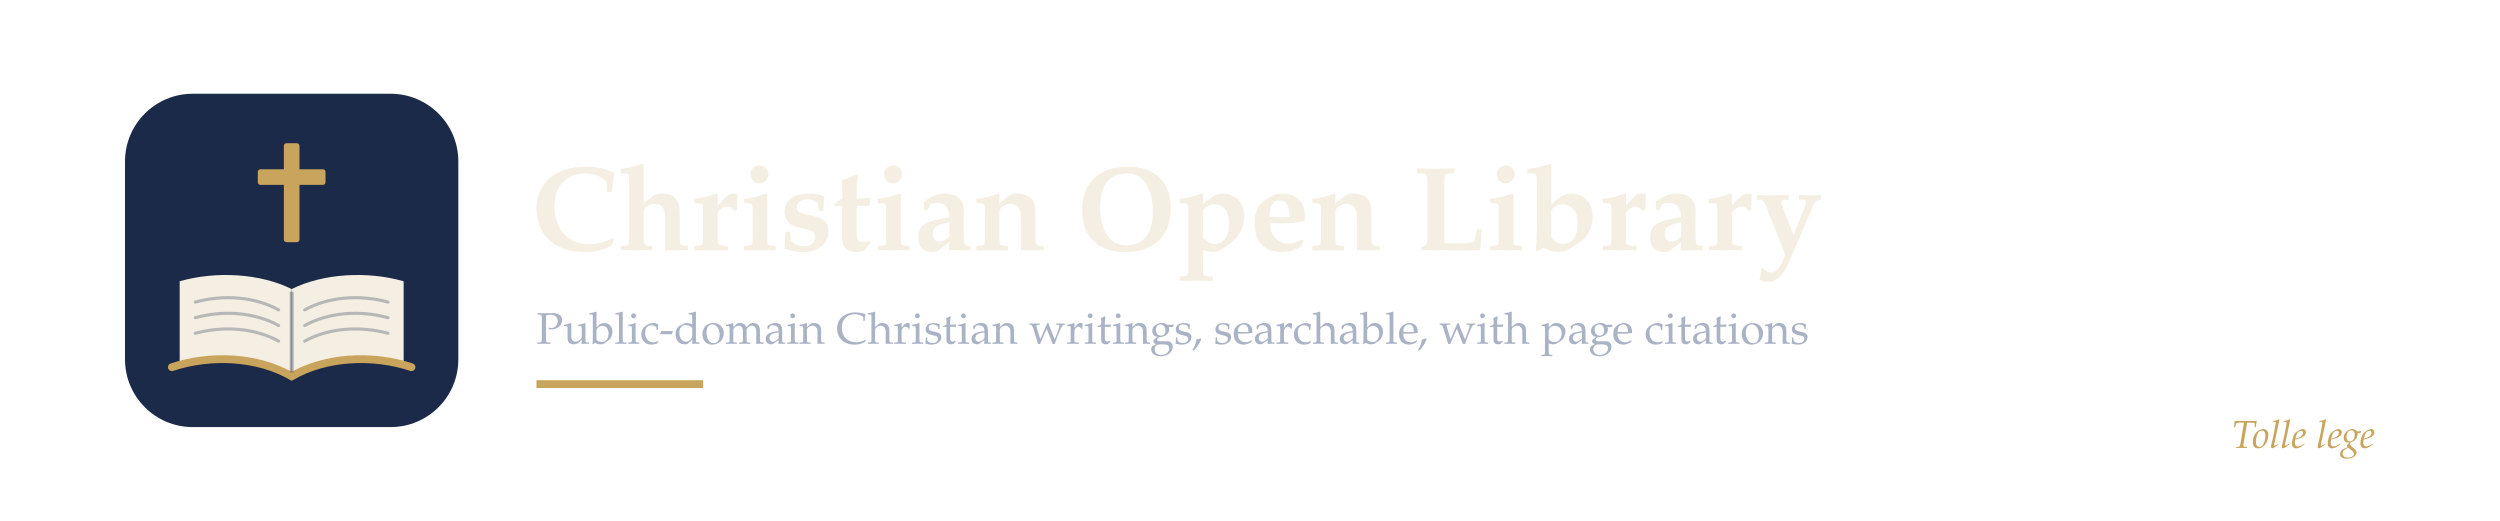
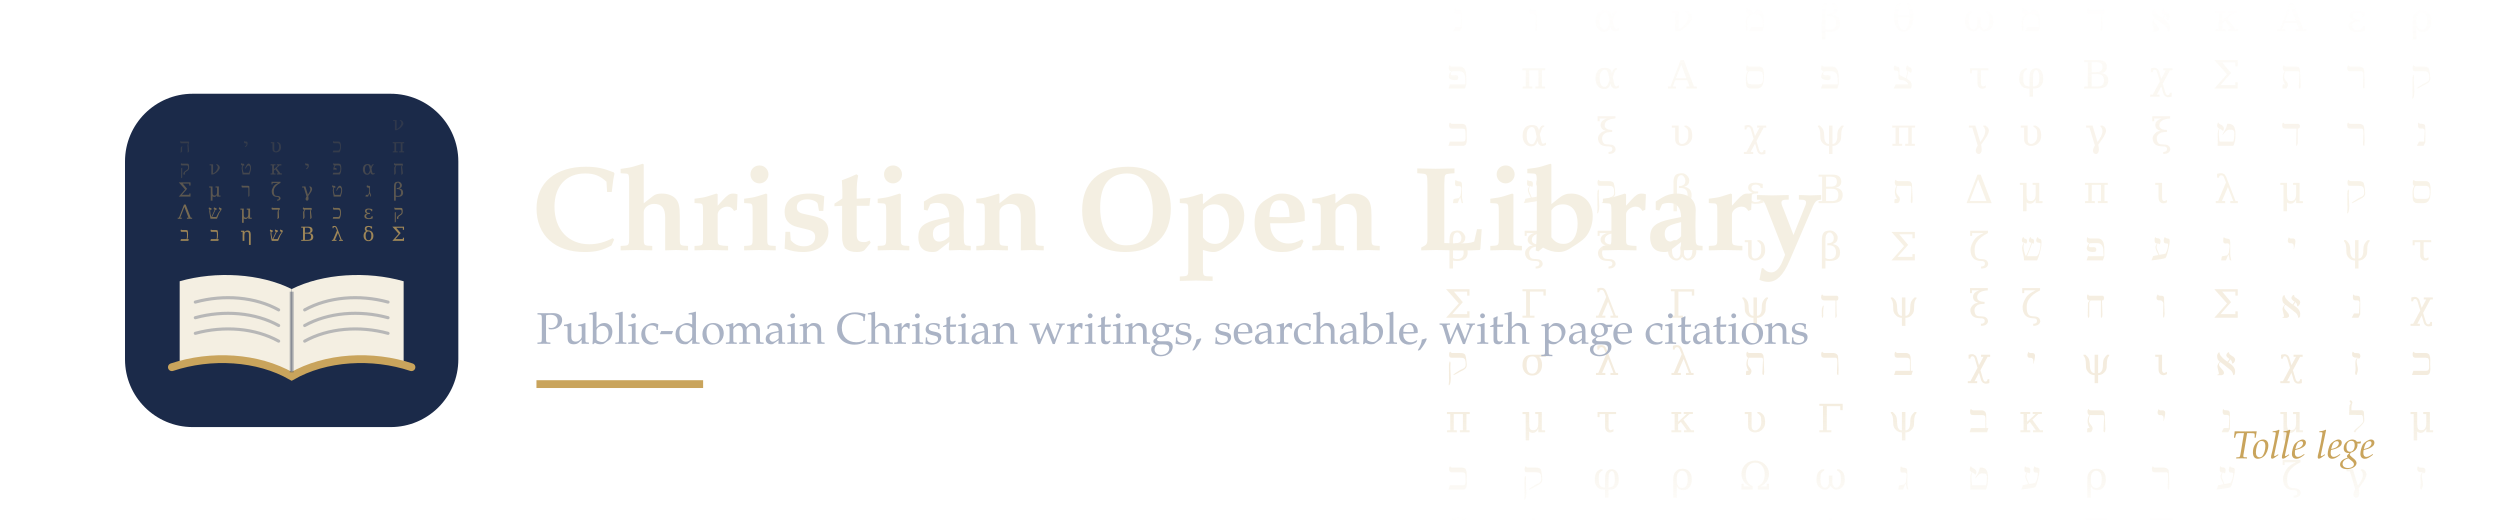
<svg xmlns="http://www.w3.org/2000/svg" viewBox="0 0 960 200" width="960" height="200" role="img" aria-label="Christian Open Library">
+   <style>.c{animation-name:fall;animation-timing-function:linear;animation-iteration-count:infinite}@keyframes fall{from{transform:translateY(-60px)}to{transform:translateY(60px)}}@media (prefers-reduced-motion: reduce){.c{animation:none}}</style>
+   <defs>
+     <linearGradient id="fh" x1="0" y1="0" x2="1" y2="0">
+       <stop offset="0" stop-color="#000" />
+       <stop offset="0.35" stop-color="#fff" />
+       <stop offset="1" stop-color="#fff" />
+     </linearGradient>
+     <linearGradient id="fv" x1="0" y1="0" x2="0" y2="1">
+       <stop offset="0" stop-color="#000" />
+       <stop offset="0.25" stop-color="#fff" />
+       <stop offset="0.75" stop-color="#fff" />
+       <stop offset="1" stop-color="#000" />
+     </linearGradient>
+     <mask id="mh" maskUnits="userSpaceOnUse" x="0" y="0" width="960" height="200">
+       <rect width="960" height="200" fill="url(#fh)" />
+     </mask>
+     <mask id="mv" maskUnits="userSpaceOnUse" x="0" y="0" width="960" height="200">
+       <rect width="960" height="200" fill="url(#fv)" />
+     </mask>
+   </defs>
+   <g mask="url(#mh)">
+     <g mask="url(#mv)" font-family="'DejaVu Serif', Georgia, serif">
+       <g class="c" style="animation-duration:70s">
+         <text x="560" y="-76" font-size="15" fill="#c9a45c" fill-opacity="0.06" text-anchor="middle">ρ</text>
+         <text x="560" y="-54" font-size="15" fill="#c9a45c" fill-opacity="0.06" text-anchor="middle">פ</text>
+         <text x="560" y="-32" font-size="15" fill="#c9a45c" fill-opacity="0.07" text-anchor="middle">ψ</text>
+         <text x="560" y="-10" font-size="15" fill="#c9a45c" fill-opacity="0.08" text-anchor="middle">ר</text>
+         <text x="560" y="12" font-size="15" fill="#c9a45c" fill-opacity="0.09" text-anchor="middle">נ</text>
+         <text x="560" y="34" font-size="15" fill="#c9a45c" fill-opacity="0.11" text-anchor="middle">פ</text>
+         <text x="560" y="56" font-size="15" fill="#c9a45c" fill-opacity="0.12" text-anchor="middle">כ</text>
+         <text x="560" y="78" font-size="15" fill="#c9a45c" fill-opacity="0.14" text-anchor="middle">ג</text>
+         <text x="560" y="100" font-size="15" fill="#c9a45c" fill-opacity="0.16" text-anchor="middle">β</text>
+         <text x="560" y="122" font-size="15" fill="#c9a45c" fill-opacity="0.18" text-anchor="middle">Σ</text>
+         <text x="560" y="144" font-size="15" fill="#c9a45c" fill-opacity="0.20" text-anchor="middle">ק</text>
+         <text x="560" y="166" font-size="15" fill="#c9a45c" fill-opacity="0.22" text-anchor="middle">π</text>
+         <text x="560" y="188" font-size="15" fill="#c9a45c" fill-opacity="0.25" text-anchor="middle">כ</text>
+         <text x="560" y="210" font-size="15" fill="#c9a45c" fill-opacity="0.27" text-anchor="middle">δ</text>
+         <text x="560" y="232" font-size="15" fill="#c9a45c" fill-opacity="0.30" text-anchor="middle">λ</text>
+         <text x="589" y="-120" font-size="15" fill="#c9a45c" fill-opacity="0.05" text-anchor="middle">ω</text>
+         <text x="589" y="-98" font-size="15" fill="#c9a45c" fill-opacity="0.05" text-anchor="middle">Ω</text>
+         <text x="589" y="-76" font-size="15" fill="#c9a45c" fill-opacity="0.06" text-anchor="middle">π</text>
+         <text x="589" y="-54" font-size="15" fill="#c9a45c" fill-opacity="0.06" text-anchor="middle">Α</text>
+         <text x="589" y="-32" font-size="15" fill="#c9a45c" fill-opacity="0.07" text-anchor="middle">ד</text>
+         <text x="589" y="-10" font-size="15" fill="#c9a45c" fill-opacity="0.08" text-anchor="middle">η</text>
+         <text x="589" y="12" font-size="15" fill="#c9a45c" fill-opacity="0.09" text-anchor="middle">ו</text>
+         <text x="589" y="34" font-size="15" fill="#c9a45c" fill-opacity="0.11" text-anchor="middle">π</text>
+         <text x="589" y="56" font-size="15" fill="#c9a45c" fill-opacity="0.12" text-anchor="middle">α</text>
+         <text x="589" y="78" font-size="15" fill="#c9a45c" fill-opacity="0.14" text-anchor="middle">ע</text>
+         <text x="589" y="100" font-size="15" fill="#c9a45c" fill-opacity="0.16" text-anchor="middle">ξ</text>
+         <text x="589" y="122" font-size="15" fill="#c9a45c" fill-opacity="0.18" text-anchor="middle">Γ</text>
+         <text x="589" y="144" font-size="15" fill="#c9a45c" fill-opacity="0.20" text-anchor="middle">σ</text>
+         <text x="589" y="166" font-size="15" fill="#c9a45c" fill-opacity="0.22" text-anchor="middle">μ</text>
+         <text x="589" y="188" font-size="15" fill="#c9a45c" fill-opacity="0.25" text-anchor="middle">ק</text>
+         <text x="589" y="210" font-size="15" fill="#c9a45c" fill-opacity="0.27" text-anchor="middle">Α</text>
+         <text x="589" y="232" font-size="15" fill="#c9a45c" fill-opacity="0.30" text-anchor="middle">λ</text>
+         <text x="617" y="-120" font-size="15" fill="#c9a45c" fill-opacity="0.05" text-anchor="middle">ι</text>
+         <text x="617" y="-98" font-size="15" fill="#c9a45c" fill-opacity="0.05" text-anchor="middle">ט</text>
+         <text x="617" y="-76" font-size="15" fill="#c9a45c" fill-opacity="0.06" text-anchor="middle">ט</text>
+         <text x="617" y="-54" font-size="15" fill="#c9a45c" fill-opacity="0.06" text-anchor="middle">Λ</text>
+         <text x="617" y="-32" font-size="15" fill="#c9a45c" fill-opacity="0.07" text-anchor="middle">ι</text>
+         <text x="617" y="-10" font-size="15" fill="#c9a45c" fill-opacity="0.08" text-anchor="middle">ι</text>
+         <text x="617" y="12" font-size="15" fill="#c9a45c" fill-opacity="0.09" text-anchor="middle">α</text>
+         <text x="617" y="34" font-size="15" fill="#c9a45c" fill-opacity="0.11" text-anchor="middle">α</text>
+         <text x="617" y="56" font-size="15" fill="#c9a45c" fill-opacity="0.12" text-anchor="middle">ξ</text>
+         <text x="617" y="78" font-size="15" fill="#c9a45c" fill-opacity="0.14" text-anchor="middle">ק</text>
+         <text x="617" y="100" font-size="15" fill="#c9a45c" fill-opacity="0.16" text-anchor="middle">ξ</text>
+         <text x="617" y="122" font-size="15" fill="#c9a45c" fill-opacity="0.18" text-anchor="middle">λ</text>
+         <text x="617" y="144" font-size="15" fill="#c9a45c" fill-opacity="0.20" text-anchor="middle">λ</text>
+         <text x="617" y="166" font-size="15" fill="#c9a45c" fill-opacity="0.22" text-anchor="middle">τ</text>
+         <text x="617" y="188" font-size="15" fill="#c9a45c" fill-opacity="0.25" text-anchor="middle">φ</text>
+         <text x="617" y="210" font-size="15" fill="#c9a45c" fill-opacity="0.27" text-anchor="middle">ν</text>
+         <text x="617" y="232" font-size="15" fill="#c9a45c" fill-opacity="0.30" text-anchor="middle">ד</text>
+         <text x="646" y="-76" font-size="15" fill="#c9a45c" fill-opacity="0.06" text-anchor="middle">י</text>
+         <text x="646" y="-54" font-size="15" fill="#c9a45c" fill-opacity="0.06" text-anchor="middle">ξ</text>
+         <text x="646" y="-32" font-size="15" fill="#c9a45c" fill-opacity="0.07" text-anchor="middle">μ</text>
+         <text x="646" y="-10" font-size="15" fill="#c9a45c" fill-opacity="0.08" text-anchor="middle">נ</text>
+         <text x="646" y="12" font-size="15" fill="#c9a45c" fill-opacity="0.09" text-anchor="middle">ν</text>
+         <text x="646" y="34" font-size="15" fill="#c9a45c" fill-opacity="0.11" text-anchor="middle">Α</text>
+         <text x="646" y="56" font-size="15" fill="#c9a45c" fill-opacity="0.12" text-anchor="middle">υ</text>
+         <text x="646" y="78" font-size="15" fill="#c9a45c" fill-opacity="0.14" text-anchor="middle">β</text>
+         <text x="646" y="100" font-size="15" fill="#c9a45c" fill-opacity="0.16" text-anchor="middle">ω</text>
+         <text x="646" y="122" font-size="15" fill="#c9a45c" fill-opacity="0.18" text-anchor="middle">Γ</text>
+         <text x="646" y="144" font-size="15" fill="#c9a45c" fill-opacity="0.20" text-anchor="middle">λ</text>
+         <text x="646" y="166" font-size="15" fill="#c9a45c" fill-opacity="0.22" text-anchor="middle">κ</text>
+         <text x="646" y="188" font-size="15" fill="#c9a45c" fill-opacity="0.25" text-anchor="middle">ρ</text>
+         <text x="646" y="210" font-size="15" fill="#c9a45c" fill-opacity="0.27" text-anchor="middle">ε</text>
+         <text x="646" y="232" font-size="15" fill="#c9a45c" fill-opacity="0.30" text-anchor="middle">χ</text>
+         <text x="674" y="-98" font-size="15" fill="#c9a45c" fill-opacity="0.05" text-anchor="middle">ת</text>
+         <text x="674" y="-76" font-size="15" fill="#c9a45c" fill-opacity="0.06" text-anchor="middle">ח</text>
+         <text x="674" y="-54" font-size="15" fill="#c9a45c" fill-opacity="0.06" text-anchor="middle">ז</text>
+         <text x="674" y="-32" font-size="15" fill="#c9a45c" fill-opacity="0.07" text-anchor="middle">α</text>
+         <text x="674" y="-10" font-size="15" fill="#c9a45c" fill-opacity="0.08" text-anchor="middle">ח</text>
+         <text x="674" y="12" font-size="15" fill="#c9a45c" fill-opacity="0.09" text-anchor="middle">מ</text>
+         <text x="674" y="34" font-size="15" fill="#c9a45c" fill-opacity="0.11" text-anchor="middle">ס</text>
+         <text x="674" y="56" font-size="15" fill="#c9a45c" fill-opacity="0.12" text-anchor="middle">χ</text>
+         <text x="674" y="78" font-size="15" fill="#c9a45c" fill-opacity="0.14" text-anchor="middle">ε</text>
+         <text x="674" y="100" font-size="15" fill="#c9a45c" fill-opacity="0.16" text-anchor="middle">υ</text>
+         <text x="674" y="122" font-size="15" fill="#c9a45c" fill-opacity="0.18" text-anchor="middle">ψ</text>
+         <text x="674" y="144" font-size="15" fill="#c9a45c" fill-opacity="0.20" text-anchor="middle">ת</text>
+         <text x="674" y="166" font-size="15" fill="#c9a45c" fill-opacity="0.22" text-anchor="middle">υ</text>
+         <text x="674" y="188" font-size="15" fill="#c9a45c" fill-opacity="0.25" text-anchor="middle">Ω</text>
+         <text x="674" y="210" font-size="15" fill="#c9a45c" fill-opacity="0.27" text-anchor="middle">נ</text>
+         <text x="674" y="232" font-size="15" fill="#c9a45c" fill-opacity="0.30" text-anchor="middle">φ</text>
+         <text x="703" y="-120" font-size="15" fill="#c9a45c" fill-opacity="0.05" text-anchor="middle">Ω</text>
+         <text x="703" y="-98" font-size="15" fill="#c9a45c" fill-opacity="0.05" text-anchor="middle">Ω</text>
+         <text x="703" y="-76" font-size="15" fill="#c9a45c" fill-opacity="0.06" text-anchor="middle">ס</text>
+         <text x="703" y="-54" font-size="15" fill="#c9a45c" fill-opacity="0.06" text-anchor="middle">μ</text>
+         <text x="703" y="-32" font-size="15" fill="#c9a45c" fill-opacity="0.07" text-anchor="middle">δ</text>
+         <text x="703" y="-10" font-size="15" fill="#c9a45c" fill-opacity="0.08" text-anchor="middle">ρ</text>
+         <text x="703" y="12" font-size="15" fill="#c9a45c" fill-opacity="0.09" text-anchor="middle">β</text>
+         <text x="703" y="34" font-size="15" fill="#c9a45c" fill-opacity="0.11" text-anchor="middle">פ</text>
+         <text x="703" y="56" font-size="15" fill="#c9a45c" fill-opacity="0.12" text-anchor="middle">ψ</text>
+         <text x="703" y="78" font-size="15" fill="#c9a45c" fill-opacity="0.14" text-anchor="middle">Β</text>
+         <text x="703" y="100" font-size="15" fill="#c9a45c" fill-opacity="0.16" text-anchor="middle">β</text>
+         <text x="703" y="122" font-size="15" fill="#c9a45c" fill-opacity="0.18" text-anchor="middle">ה</text>
+         <text x="703" y="144" font-size="15" fill="#c9a45c" fill-opacity="0.20" text-anchor="middle">ר</text>
+         <text x="703" y="166" font-size="15" fill="#c9a45c" fill-opacity="0.22" text-anchor="middle">Γ</text>
+         <text x="703" y="188" font-size="15" fill="#c9a45c" fill-opacity="0.25" text-anchor="middle">ω</text>
+         <text x="703" y="210" font-size="15" fill="#c9a45c" fill-opacity="0.27" text-anchor="middle">Α</text>
+         <text x="703" y="232" font-size="15" fill="#c9a45c" fill-opacity="0.30" text-anchor="middle">ז</text>
+         <text x="731" y="-120" font-size="15" fill="#c9a45c" fill-opacity="0.05" text-anchor="middle">Λ</text>
+         <text x="731" y="-98" font-size="15" fill="#c9a45c" fill-opacity="0.05" text-anchor="middle">γ</text>
+         <text x="731" y="-76" font-size="15" fill="#c9a45c" fill-opacity="0.06" text-anchor="middle">ס</text>
+         <text x="731" y="-54" font-size="15" fill="#c9a45c" fill-opacity="0.06" text-anchor="middle">μ</text>
+         <text x="731" y="-32" font-size="15" fill="#c9a45c" fill-opacity="0.07" text-anchor="middle">ט</text>
+         <text x="731" y="-10" font-size="15" fill="#c9a45c" fill-opacity="0.08" text-anchor="middle">ν</text>
+         <text x="731" y="12" font-size="15" fill="#c9a45c" fill-opacity="0.09" text-anchor="middle">θ</text>
+         <text x="731" y="34" font-size="15" fill="#c9a45c" fill-opacity="0.11" text-anchor="middle">צ</text>
+         <text x="731" y="56" font-size="15" fill="#c9a45c" fill-opacity="0.12" text-anchor="middle">π</text>
+         <text x="731" y="78" font-size="15" fill="#c9a45c" fill-opacity="0.14" text-anchor="middle">ת</text>
+         <text x="731" y="100" font-size="15" fill="#c9a45c" fill-opacity="0.16" text-anchor="middle">Σ</text>
+         <text x="731" y="122" font-size="15" fill="#c9a45c" fill-opacity="0.18" text-anchor="middle">ψ</text>
+         <text x="731" y="144" font-size="15" fill="#c9a45c" fill-opacity="0.20" text-anchor="middle">ב</text>
+         <text x="731" y="166" font-size="15" fill="#c9a45c" fill-opacity="0.22" text-anchor="middle">ψ</text>
+         <text x="731" y="188" font-size="15" fill="#c9a45c" fill-opacity="0.25" text-anchor="middle">ג</text>
+         <text x="731" y="210" font-size="15" fill="#c9a45c" fill-opacity="0.27" text-anchor="middle">ρ</text>
+         <text x="731" y="232" font-size="15" fill="#c9a45c" fill-opacity="0.30" text-anchor="middle">ק</text>
+         <text x="760" y="-98" font-size="15" fill="#c9a45c" fill-opacity="0.05" text-anchor="middle">η</text>
+         <text x="760" y="-76" font-size="15" fill="#c9a45c" fill-opacity="0.06" text-anchor="middle">ז</text>
+         <text x="760" y="-54" font-size="15" fill="#c9a45c" fill-opacity="0.06" text-anchor="middle">פ</text>
+         <text x="760" y="-32" font-size="15" fill="#c9a45c" fill-opacity="0.07" text-anchor="middle">ק</text>
+         <text x="760" y="-10" font-size="15" fill="#c9a45c" fill-opacity="0.08" text-anchor="middle">ש</text>
+         <text x="760" y="12" font-size="15" fill="#c9a45c" fill-opacity="0.09" text-anchor="middle">ω</text>
+         <text x="760" y="34" font-size="15" fill="#c9a45c" fill-opacity="0.11" text-anchor="middle">τ</text>
+         <text x="760" y="56" font-size="15" fill="#c9a45c" fill-opacity="0.12" text-anchor="middle">γ</text>
+         <text x="760" y="78" font-size="15" fill="#c9a45c" fill-opacity="0.14" text-anchor="middle">Δ</text>
+         <text x="760" y="100" font-size="15" fill="#c9a45c" fill-opacity="0.16" text-anchor="middle">ζ</text>
+         <text x="760" y="122" font-size="15" fill="#c9a45c" fill-opacity="0.18" text-anchor="middle">ξ</text>
+         <text x="760" y="144" font-size="15" fill="#c9a45c" fill-opacity="0.20" text-anchor="middle">χ</text>
+         <text x="760" y="166" font-size="15" fill="#c9a45c" fill-opacity="0.22" text-anchor="middle">ב</text>
+         <text x="760" y="188" font-size="15" fill="#c9a45c" fill-opacity="0.25" text-anchor="middle">ט</text>
+         <text x="760" y="210" font-size="15" fill="#c9a45c" fill-opacity="0.27" text-anchor="middle">ω</text>
+         <text x="760" y="232" font-size="15" fill="#c9a45c" fill-opacity="0.30" text-anchor="middle">κ</text>
+       </g>
+       <g class="c" style="animation-duration:95s">
+         <text x="780" y="-98" font-size="15" fill="#c9a45c" fill-opacity="0.05" text-anchor="middle">σ</text>
+         <text x="780" y="-76" font-size="15" fill="#c9a45c" fill-opacity="0.06" text-anchor="middle">נ</text>
+         <text x="780" y="-54" font-size="15" fill="#c9a45c" fill-opacity="0.06" text-anchor="middle">ד</text>
+         <text x="780" y="-32" font-size="15" fill="#c9a45c" fill-opacity="0.07" text-anchor="middle">ζ</text>
+         <text x="780" y="-10" font-size="15" fill="#c9a45c" fill-opacity="0.08" text-anchor="middle">υ</text>
+         <text x="780" y="12" font-size="15" fill="#c9a45c" fill-opacity="0.09" text-anchor="middle">מ</text>
+         <text x="780" y="34" font-size="15" fill="#c9a45c" fill-opacity="0.11" text-anchor="middle">φ</text>
+         <text x="780" y="56" font-size="15" fill="#c9a45c" fill-opacity="0.12" text-anchor="middle">υ</text>
+         <text x="780" y="78" font-size="15" fill="#c9a45c" fill-opacity="0.14" text-anchor="middle">μ</text>
+         <text x="780" y="100" font-size="15" fill="#c9a45c" fill-opacity="0.16" text-anchor="middle">ש</text>
+         <text x="780" y="122" font-size="15" fill="#c9a45c" fill-opacity="0.18" text-anchor="middle">ζ</text>
+         <text x="780" y="144" font-size="15" fill="#c9a45c" fill-opacity="0.20" text-anchor="middle">י</text>
+         <text x="780" y="166" font-size="15" fill="#c9a45c" fill-opacity="0.22" text-anchor="middle">κ</text>
+         <text x="780" y="188" font-size="15" fill="#c9a45c" fill-opacity="0.25" text-anchor="middle">ע</text>
+         <text x="780" y="210" font-size="15" fill="#c9a45c" fill-opacity="0.27" text-anchor="middle">נ</text>
+         <text x="780" y="232" font-size="15" fill="#c9a45c" fill-opacity="0.30" text-anchor="middle">υ</text>
+         <text x="805" y="-98" font-size="15" fill="#c9a45c" fill-opacity="0.05" text-anchor="middle">λ</text>
+         <text x="805" y="-76" font-size="15" fill="#c9a45c" fill-opacity="0.06" text-anchor="middle">ע</text>
+         <text x="805" y="-54" font-size="15" fill="#c9a45c" fill-opacity="0.06" text-anchor="middle">δ</text>
+         <text x="805" y="-32" font-size="15" fill="#c9a45c" fill-opacity="0.07" text-anchor="middle">ζ</text>
+         <text x="805" y="-10" font-size="15" fill="#c9a45c" fill-opacity="0.08" text-anchor="middle">ח</text>
+         <text x="805" y="12" font-size="15" fill="#c9a45c" fill-opacity="0.09" text-anchor="middle">ד</text>
+         <text x="805" y="34" font-size="15" fill="#c9a45c" fill-opacity="0.11" text-anchor="middle">Β</text>
+         <text x="805" y="56" font-size="15" fill="#c9a45c" fill-opacity="0.12" text-anchor="middle">γ</text>
+         <text x="805" y="78" font-size="15" fill="#c9a45c" fill-opacity="0.14" text-anchor="middle">π</text>
+         <text x="805" y="100" font-size="15" fill="#c9a45c" fill-opacity="0.16" text-anchor="middle">פ</text>
+         <text x="805" y="122" font-size="15" fill="#c9a45c" fill-opacity="0.18" text-anchor="middle">ח</text>
+         <text x="805" y="144" font-size="15" fill="#c9a45c" fill-opacity="0.20" text-anchor="middle">ψ</text>
+         <text x="805" y="166" font-size="15" fill="#c9a45c" fill-opacity="0.22" text-anchor="middle">ת</text>
+         <text x="805" y="188" font-size="15" fill="#c9a45c" fill-opacity="0.25" text-anchor="middle">ρ</text>
+         <text x="805" y="210" font-size="15" fill="#c9a45c" fill-opacity="0.27" text-anchor="middle">Σ</text>
+         <text x="805" y="232" font-size="15" fill="#c9a45c" fill-opacity="0.30" text-anchor="middle">כ</text>
+         <text x="830" y="-98" font-size="15" fill="#c9a45c" fill-opacity="0.05" text-anchor="middle">κ</text>
+         <text x="830" y="-76" font-size="15" fill="#c9a45c" fill-opacity="0.06" text-anchor="middle">δ</text>
+         <text x="830" y="-54" font-size="15" fill="#c9a45c" fill-opacity="0.06" text-anchor="middle">י</text>
+         <text x="830" y="-32" font-size="15" fill="#c9a45c" fill-opacity="0.07" text-anchor="middle">γ</text>
+         <text x="830" y="-10" font-size="15" fill="#c9a45c" fill-opacity="0.08" text-anchor="middle">ש</text>
+         <text x="830" y="12" font-size="15" fill="#c9a45c" fill-opacity="0.09" text-anchor="middle">א</text>
+         <text x="830" y="34" font-size="15" fill="#c9a45c" fill-opacity="0.11" text-anchor="middle">χ</text>
+         <text x="830" y="56" font-size="15" fill="#c9a45c" fill-opacity="0.12" text-anchor="middle">ξ</text>
+         <text x="830" y="78" font-size="15" fill="#c9a45c" fill-opacity="0.14" text-anchor="middle">ι</text>
+         <text x="830" y="100" font-size="15" fill="#c9a45c" fill-opacity="0.16" text-anchor="middle">ע</text>
+         <text x="830" y="122" font-size="15" fill="#c9a45c" fill-opacity="0.18" text-anchor="middle">ו</text>
+         <text x="830" y="144" font-size="15" fill="#c9a45c" fill-opacity="0.20" text-anchor="middle">ι</text>
+         <text x="830" y="166" font-size="15" fill="#c9a45c" fill-opacity="0.22" text-anchor="middle">י</text>
+         <text x="830" y="188" font-size="15" fill="#c9a45c" fill-opacity="0.25" text-anchor="middle">ר</text>
+         <text x="830" y="210" font-size="15" fill="#c9a45c" fill-opacity="0.27" text-anchor="middle">Γ</text>
+         <text x="830" y="232" font-size="15" fill="#c9a45c" fill-opacity="0.30" text-anchor="middle">η</text>
+         <text x="855" y="-120" font-size="15" fill="#c9a45c" fill-opacity="0.05" text-anchor="middle">Δ</text>
+         <text x="855" y="-98" font-size="15" fill="#c9a45c" fill-opacity="0.05" text-anchor="middle">ω</text>
+         <text x="855" y="-76" font-size="15" fill="#c9a45c" fill-opacity="0.06" text-anchor="middle">κ</text>
+         <text x="855" y="-54" font-size="15" fill="#c9a45c" fill-opacity="0.06" text-anchor="middle">δ</text>
+         <text x="855" y="-32" font-size="15" fill="#c9a45c" fill-opacity="0.07" text-anchor="middle">Γ</text>
+         <text x="855" y="-10" font-size="15" fill="#c9a45c" fill-opacity="0.08" text-anchor="middle">τ</text>
+         <text x="855" y="12" font-size="15" fill="#c9a45c" fill-opacity="0.09" text-anchor="middle">κ</text>
+         <text x="855" y="34" font-size="15" fill="#c9a45c" fill-opacity="0.11" text-anchor="middle">Σ</text>
+         <text x="855" y="56" font-size="15" fill="#c9a45c" fill-opacity="0.12" text-anchor="middle">ט</text>
+         <text x="855" y="78" font-size="15" fill="#c9a45c" fill-opacity="0.14" text-anchor="middle">λ</text>
+         <text x="855" y="100" font-size="15" fill="#c9a45c" fill-opacity="0.16" text-anchor="middle">ג</text>
+         <text x="855" y="122" font-size="15" fill="#c9a45c" fill-opacity="0.18" text-anchor="middle">Σ</text>
+         <text x="855" y="144" font-size="15" fill="#c9a45c" fill-opacity="0.20" text-anchor="middle">א</text>
+         <text x="855" y="166" font-size="15" fill="#c9a45c" fill-opacity="0.22" text-anchor="middle">נ</text>
+         <text x="855" y="188" font-size="15" fill="#c9a45c" fill-opacity="0.25" text-anchor="middle">ע</text>
+         <text x="855" y="210" font-size="15" fill="#c9a45c" fill-opacity="0.27" text-anchor="middle">φ</text>
+         <text x="855" y="232" font-size="15" fill="#c9a45c" fill-opacity="0.30" text-anchor="middle">Ω</text>
+         <text x="880" y="-98" font-size="15" fill="#c9a45c" fill-opacity="0.05" text-anchor="middle">τ</text>
+         <text x="880" y="-76" font-size="15" fill="#c9a45c" fill-opacity="0.06" text-anchor="middle">Ω</text>
+         <text x="880" y="-54" font-size="15" fill="#c9a45c" fill-opacity="0.06" text-anchor="middle">Β</text>
+         <text x="880" y="-32" font-size="15" fill="#c9a45c" fill-opacity="0.07" text-anchor="middle">κ</text>
+         <text x="880" y="-10" font-size="15" fill="#c9a45c" fill-opacity="0.08" text-anchor="middle">θ</text>
+         <text x="880" y="12" font-size="15" fill="#c9a45c" fill-opacity="0.09" text-anchor="middle">Α</text>
+         <text x="880" y="34" font-size="15" fill="#c9a45c" fill-opacity="0.11" text-anchor="middle">ת</text>
+         <text x="880" y="56" font-size="15" fill="#c9a45c" fill-opacity="0.12" text-anchor="middle">ד</text>
+         <text x="880" y="78" font-size="15" fill="#c9a45c" fill-opacity="0.14" text-anchor="middle">μ</text>
+         <text x="880" y="100" font-size="15" fill="#c9a45c" fill-opacity="0.16" text-anchor="middle">י</text>
+         <text x="880" y="122" font-size="15" fill="#c9a45c" fill-opacity="0.18" text-anchor="middle">א</text>
+         <text x="880" y="144" font-size="15" fill="#c9a45c" fill-opacity="0.20" text-anchor="middle">χ</text>
+         <text x="880" y="166" font-size="15" fill="#c9a45c" fill-opacity="0.22" text-anchor="middle">μ</text>
+         <text x="880" y="188" font-size="15" fill="#c9a45c" fill-opacity="0.25" text-anchor="middle">ζ</text>
+         <text x="880" y="210" font-size="15" fill="#c9a45c" fill-opacity="0.27" text-anchor="middle">א</text>
+         <text x="880" y="232" font-size="15" fill="#c9a45c" fill-opacity="0.30" text-anchor="middle">σ</text>
+         <text x="905" y="-76" font-size="15" fill="#c9a45c" fill-opacity="0.06" text-anchor="middle">ר</text>
+         <text x="905" y="-54" font-size="15" fill="#c9a45c" fill-opacity="0.06" text-anchor="middle">ה</text>
+         <text x="905" y="-32" font-size="15" fill="#c9a45c" fill-opacity="0.07" text-anchor="middle">ב</text>
+         <text x="905" y="-10" font-size="15" fill="#c9a45c" fill-opacity="0.08" text-anchor="middle">ω</text>
+         <text x="905" y="12" font-size="15" fill="#c9a45c" fill-opacity="0.09" text-anchor="middle">ε</text>
+         <text x="905" y="34" font-size="15" fill="#c9a45c" fill-opacity="0.11" text-anchor="middle">ר</text>
+         <text x="905" y="56" font-size="15" fill="#c9a45c" fill-opacity="0.12" text-anchor="middle">ר</text>
+         <text x="905" y="78" font-size="15" fill="#c9a45c" fill-opacity="0.14" text-anchor="middle">ק</text>
+         <text x="905" y="100" font-size="15" fill="#c9a45c" fill-opacity="0.16" text-anchor="middle">ψ</text>
+         <text x="905" y="122" font-size="15" fill="#c9a45c" fill-opacity="0.18" text-anchor="middle">נ</text>
+         <text x="905" y="144" font-size="15" fill="#c9a45c" fill-opacity="0.20" text-anchor="middle">ז</text>
+         <text x="905" y="166" font-size="15" fill="#c9a45c" fill-opacity="0.22" text-anchor="middle">ל</text>
+         <text x="905" y="188" font-size="15" fill="#c9a45c" fill-opacity="0.25" text-anchor="middle">γ</text>
+         <text x="905" y="210" font-size="15" fill="#c9a45c" fill-opacity="0.27" text-anchor="middle">צ</text>
+         <text x="905" y="232" font-size="15" fill="#c9a45c" fill-opacity="0.30" text-anchor="middle">υ</text>
+         <text x="930" y="-98" font-size="15" fill="#c9a45c" fill-opacity="0.05" text-anchor="middle">ה</text>
+         <text x="930" y="-76" font-size="15" fill="#c9a45c" fill-opacity="0.06" text-anchor="middle">ס</text>
+         <text x="930" y="-54" font-size="15" fill="#c9a45c" fill-opacity="0.06" text-anchor="middle">ל</text>
+         <text x="930" y="-32" font-size="15" fill="#c9a45c" fill-opacity="0.07" text-anchor="middle">σ</text>
+         <text x="930" y="-10" font-size="15" fill="#c9a45c" fill-opacity="0.08" text-anchor="middle">א</text>
+         <text x="930" y="12" font-size="15" fill="#c9a45c" fill-opacity="0.09" text-anchor="middle">ρ</text>
+         <text x="930" y="34" font-size="15" fill="#c9a45c" fill-opacity="0.11" text-anchor="middle">ק</text>
+         <text x="930" y="56" font-size="15" fill="#c9a45c" fill-opacity="0.12" text-anchor="middle">נ</text>
+         <text x="930" y="78" font-size="15" fill="#c9a45c" fill-opacity="0.14" text-anchor="middle">ס</text>
+         <text x="930" y="100" font-size="15" fill="#c9a45c" fill-opacity="0.16" text-anchor="middle">τ</text>
+         <text x="930" y="122" font-size="15" fill="#c9a45c" fill-opacity="0.18" text-anchor="middle">χ</text>
+         <text x="930" y="144" font-size="15" fill="#c9a45c" fill-opacity="0.20" text-anchor="middle">כ</text>
+         <text x="930" y="166" font-size="15" fill="#c9a45c" fill-opacity="0.22" text-anchor="middle">μ</text>
+         <text x="930" y="188" font-size="15" fill="#c9a45c" fill-opacity="0.25" text-anchor="middle">ז</text>
+         <text x="930" y="210" font-size="15" fill="#c9a45c" fill-opacity="0.27" text-anchor="middle">α</text>
+         <text x="930" y="232" font-size="15" fill="#c9a45c" fill-opacity="0.30" text-anchor="middle">Ω</text>
+       </g>
+     </g>
+   </g>
  <g transform="translate(48 36) scale(0.5)">
    <rect width="256" height="256" rx="52" fill="#1b2a49" />
-     <rect x="122" y="38" width="12" height="76" rx="2" fill="#c9a45c" />
-     <rect x="102" y="58" width="52" height="12" rx="2" fill="#c9a45c" />
+     <g font-family="'DejaVu Serif', Georgia, 'Times New Roman', serif">
+       <text x="46" y="45" font-size="15" fill="#c9a45c" fill-opacity="0.15" text-anchor="middle">ה</text>
+       <text x="46" y="62" font-size="15" fill="#c9a45c" fill-opacity="0.24" text-anchor="middle">ק</text>
+       <text x="46" y="79" font-size="15" fill="#c9a45c" fill-opacity="0.37" text-anchor="middle">Σ</text>
+       <text x="46" y="96" font-size="15" fill="#c9a45c" fill-opacity="0.54" text-anchor="middle">Λ</text>
+       <text x="46" y="113" font-size="15" fill="#c9a45c" fill-opacity="0.75" text-anchor="middle">ב</text>
+       <text x="69" y="62" font-size="15" fill="#c9a45c" fill-opacity="0.24" text-anchor="middle">ν</text>
+       <text x="69" y="79" font-size="15" fill="#c9a45c" fill-opacity="0.37" text-anchor="middle">μ</text>
+       <text x="69" y="96" font-size="15" fill="#c9a45c" fill-opacity="0.54" text-anchor="middle">ש</text>
+       <text x="69" y="113" font-size="15" fill="#c9a45c" fill-opacity="0.75" text-anchor="middle">ב</text>
+       <text x="93" y="45" font-size="15" fill="#c9a45c" fill-opacity="0.15" text-anchor="middle">י</text>
+       <text x="93" y="62" font-size="15" fill="#c9a45c" fill-opacity="0.24" text-anchor="middle">ט</text>
+       <text x="93" y="79" font-size="15" fill="#c9a45c" fill-opacity="0.37" text-anchor="middle">ר</text>
+       <text x="93" y="96" font-size="15" fill="#c9a45c" fill-opacity="0.54" text-anchor="middle">μ</text>
+       <text x="93" y="113" font-size="15" fill="#c9a45c" fill-opacity="0.75" text-anchor="middle">η</text>
+       <text x="116" y="45" font-size="15" fill="#c9a45c" fill-opacity="0.15" text-anchor="middle">υ</text>
+       <text x="116" y="62" font-size="15" fill="#c9a45c" fill-opacity="0.24" text-anchor="middle">κ</text>
+       <text x="116" y="79" font-size="15" fill="#c9a45c" fill-opacity="0.37" text-anchor="middle">ζ</text>
+       <text x="116" y="96" font-size="15" fill="#c9a45c" fill-opacity="0.54" text-anchor="middle">ד</text>
+       <text x="116" y="113" font-size="15" fill="#c9a45c" fill-opacity="0.75" text-anchor="middle">ש</text>
+       <text x="140" y="62" font-size="15" fill="#c9a45c" fill-opacity="0.24" text-anchor="middle">י</text>
+       <text x="140" y="79" font-size="15" fill="#c9a45c" fill-opacity="0.37" text-anchor="middle">γ</text>
+       <text x="140" y="96" font-size="15" fill="#c9a45c" fill-opacity="0.54" text-anchor="middle">ח</text>
+       <text x="140" y="113" font-size="15" fill="#c9a45c" fill-opacity="0.75" text-anchor="middle">Β</text>
+       <text x="163" y="45" font-size="15" fill="#c9a45c" fill-opacity="0.15" text-anchor="middle">כ</text>
+       <text x="163" y="62" font-size="15" fill="#c9a45c" fill-opacity="0.24" text-anchor="middle">פ</text>
+       <text x="163" y="79" font-size="15" fill="#c9a45c" fill-opacity="0.37" text-anchor="middle">ט</text>
+       <text x="163" y="96" font-size="15" fill="#c9a45c" fill-opacity="0.54" text-anchor="middle">כ</text>
+       <text x="163" y="113" font-size="15" fill="#c9a45c" fill-opacity="0.75" text-anchor="middle">λ</text>
+       <text x="187" y="62" font-size="15" fill="#c9a45c" fill-opacity="0.24" text-anchor="middle">α</text>
+       <text x="187" y="79" font-size="15" fill="#c9a45c" fill-opacity="0.37" text-anchor="middle">ג</text>
+       <text x="187" y="96" font-size="15" fill="#c9a45c" fill-opacity="0.54" text-anchor="middle">ε</text>
+       <text x="187" y="113" font-size="15" fill="#c9a45c" fill-opacity="0.75" text-anchor="middle">δ</text>
+       <text x="210" y="28" font-size="15" fill="#c9a45c" fill-opacity="0.12" text-anchor="middle">ν</text>
+       <text x="210" y="45" font-size="15" fill="#c9a45c" fill-opacity="0.15" text-anchor="middle">π</text>
+       <text x="210" y="62" font-size="15" fill="#c9a45c" fill-opacity="0.24" text-anchor="middle">ח</text>
+       <text x="210" y="79" font-size="15" fill="#c9a45c" fill-opacity="0.37" text-anchor="middle">β</text>
+       <text x="210" y="96" font-size="15" fill="#c9a45c" fill-opacity="0.54" text-anchor="middle">ק</text>
+       <text x="210" y="113" font-size="15" fill="#c9a45c" fill-opacity="0.75" text-anchor="middle">Σ</text>
+     </g>
    <path d="M128 150 C 104 138, 70 136, 42 144 L42 208 C 70 200, 104 202, 128 214 Z" fill="#f4efe2" />
    <path d="M128 150 C 152 138, 186 136, 214 144 L214 208 C 186 200, 152 202, 128 214 Z" fill="#f4efe2" />
    <path d="M36 210 C 66 200, 102 202, 128 217 C 154 202, 190 200, 220 210" fill="none" stroke="#c9a45c" stroke-width="6" stroke-linecap="round" />
    <g stroke="#1b2a49" stroke-opacity="0.28" stroke-width="2.4" stroke-linecap="round" fill="none">
      <path d="M54 160 C 76 154, 100 156, 118 166" />
      <path d="M54 172 C 76 166, 100 168, 118 178" />
      <path d="M54 184 C 76 178, 100 180, 118 190" />
      <path d="M202 160 C 180 154, 156 156, 138 166" />
      <path d="M202 172 C 180 166, 156 168, 138 178" />
      <path d="M202 184 C 180 178, 156 180, 138 190" />
    </g>
    <path d="M128 152 L128 214" stroke="#1b2a49" stroke-opacity="0.35" stroke-width="3" />
  </g>
  <text x="204" y="96" font-family="Georgia, 'Iowan Old Style', 'Palatino Linotype', 'Times New Roman', serif" font-size="46" font-weight="700" fill="#f4efe2">Christian Open Library</text>
  <text x="206" y="132" font-family="Georgia, 'Iowan Old Style', 'Palatino Linotype', 'Times New Roman', serif" font-size="17" fill="#aab3c5">Public-domain Christian writings, searchable, with page citations</text>
-   <text x="912" y="172" font-family="Georgia, 'Iowan Old Style', 'Palatino Linotype', 'Times New Roman', serif" font-size="15" font-style="italic" fill="#c9a45c" text-anchor="end">Tolle lege</text>
  <rect x="206" y="146" width="64" height="3" fill="#c9a45c" />
+   <text x="912" y="176" font-family="Georgia, 'Iowan Old Style', 'Palatino Linotype', 'Times New Roman', serif" font-size="15" font-style="italic" fill="#c9a45c" text-anchor="end">Tolle lege</text>
</svg>
